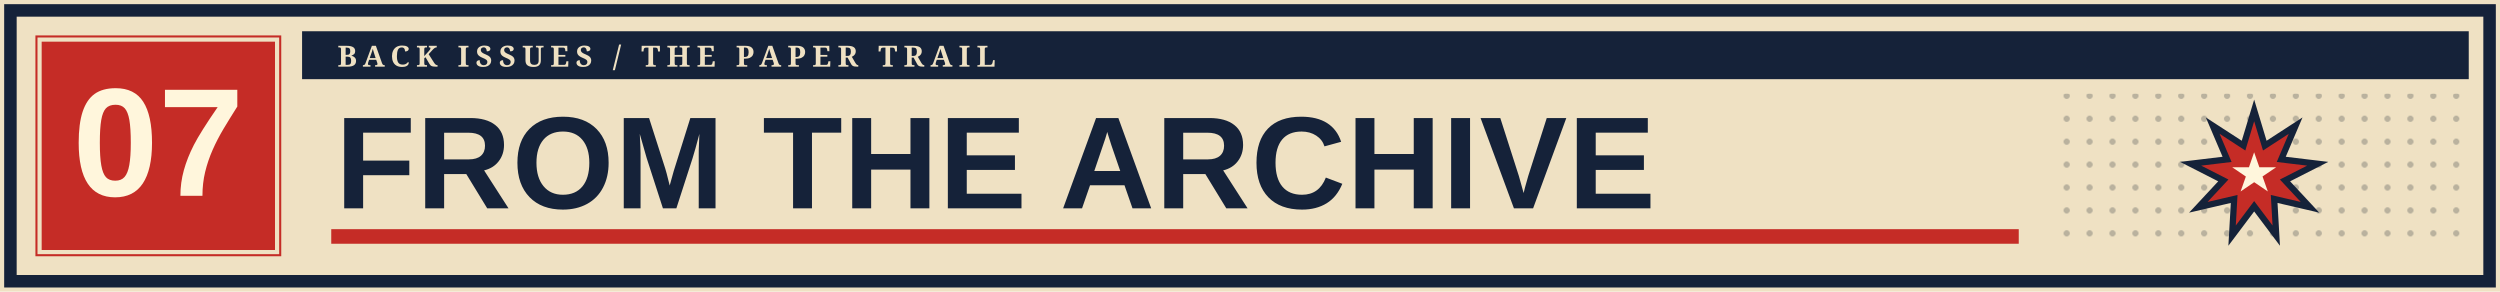
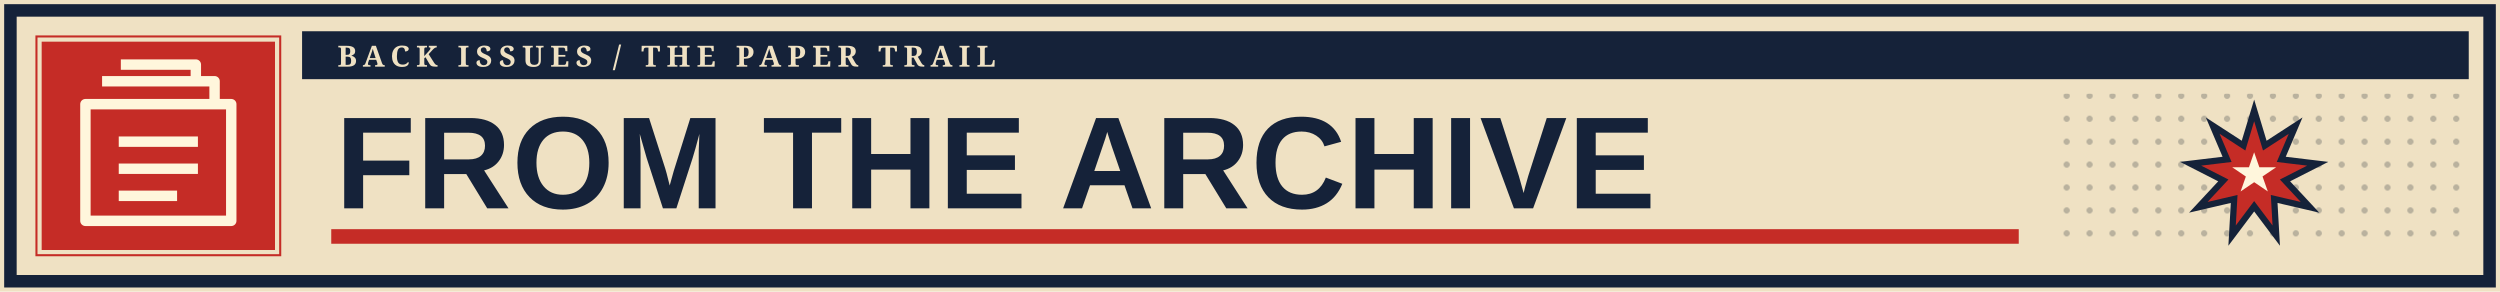
<svg xmlns="http://www.w3.org/2000/svg" viewBox="0 0 1200 140" role="img" aria-labelledby="t d">
  <defs>
    <pattern id="halftone" width="11" height="11" patternUnits="userSpaceOnUse">
      <circle cx="2" cy="2" r="1.5" fill="#101c2b" opacity=".24" />
    </pattern>
  </defs>
  <rect width="1200" height="140" fill="#efe1c3" />
  <rect x="5" y="5" width="1190" height="130" fill="none" stroke="#152239" stroke-width="6" />
  <rect x="17" y="17" width="118" height="106" fill="#c52c26" />
  <rect x="19" y="19" width="114" height="102" fill="none" stroke="#efe1c3" stroke-width="2" />
-   <text x="76" y="94" text-anchor="middle" fill="#fff6dc" font-family="Impact,Arial,sans-serif" font-weight="900" font-size="74">07</text>
+   <g aria-hidden="true" stroke="#fff6dc" stroke-width="5" stroke-linejoin="round" fill="none">
+     <path d="M41 50 H111 V106 H41 Z" />
+     <path d="M49 39 H103 V50 M58 31 H94 V39" />
+     <path d="M57 68 H95 M57 81 H95 M57 94 H85" />
+   </g>
  <rect x="145" y="15" width="1040" height="23" fill="#152239" />
  <text x="162" y="32" fill="#efe1c3" font-size="14" font-family="Georgia,serif" font-weight="700" letter-spacing="3">BACK ISSUES / THE PAPER TRAIL</text>
  <text x="161" y="100" fill="#152239" font-size="63" font-weight="900" letter-spacing=".4" font-family="Impact,'Arial Narrow',Arial,sans-serif">FROM THE ARCHIVE</text>
  <rect x="159" y="110" width="810" height="7" fill="#c52c26" />
  <rect x="986" y="45" width="200" height="76" fill="url(#halftone)" />
  <polygon points="1082.0,53.0 1087.1,69.9 1101.9,60.3 1095.0,76.5 1112.5,78.6 1096.8,86.6 1108.8,99.5 1091.6,95.5 1092.6,113.1 1082.0,99.0 1071.4,113.1 1072.4,95.5 1055.2,99.5 1067.2,86.6 1051.5,78.6 1069.0,76.5 1062.1,60.3 1076.9,69.9" fill="#c52c26" stroke="#152239" stroke-width="3" />
  <text x="1082" y="90" text-anchor="middle" fill="#fff6dc" font-size="23" font-family="Georgia,serif" font-weight="900">★</text>
</svg>
